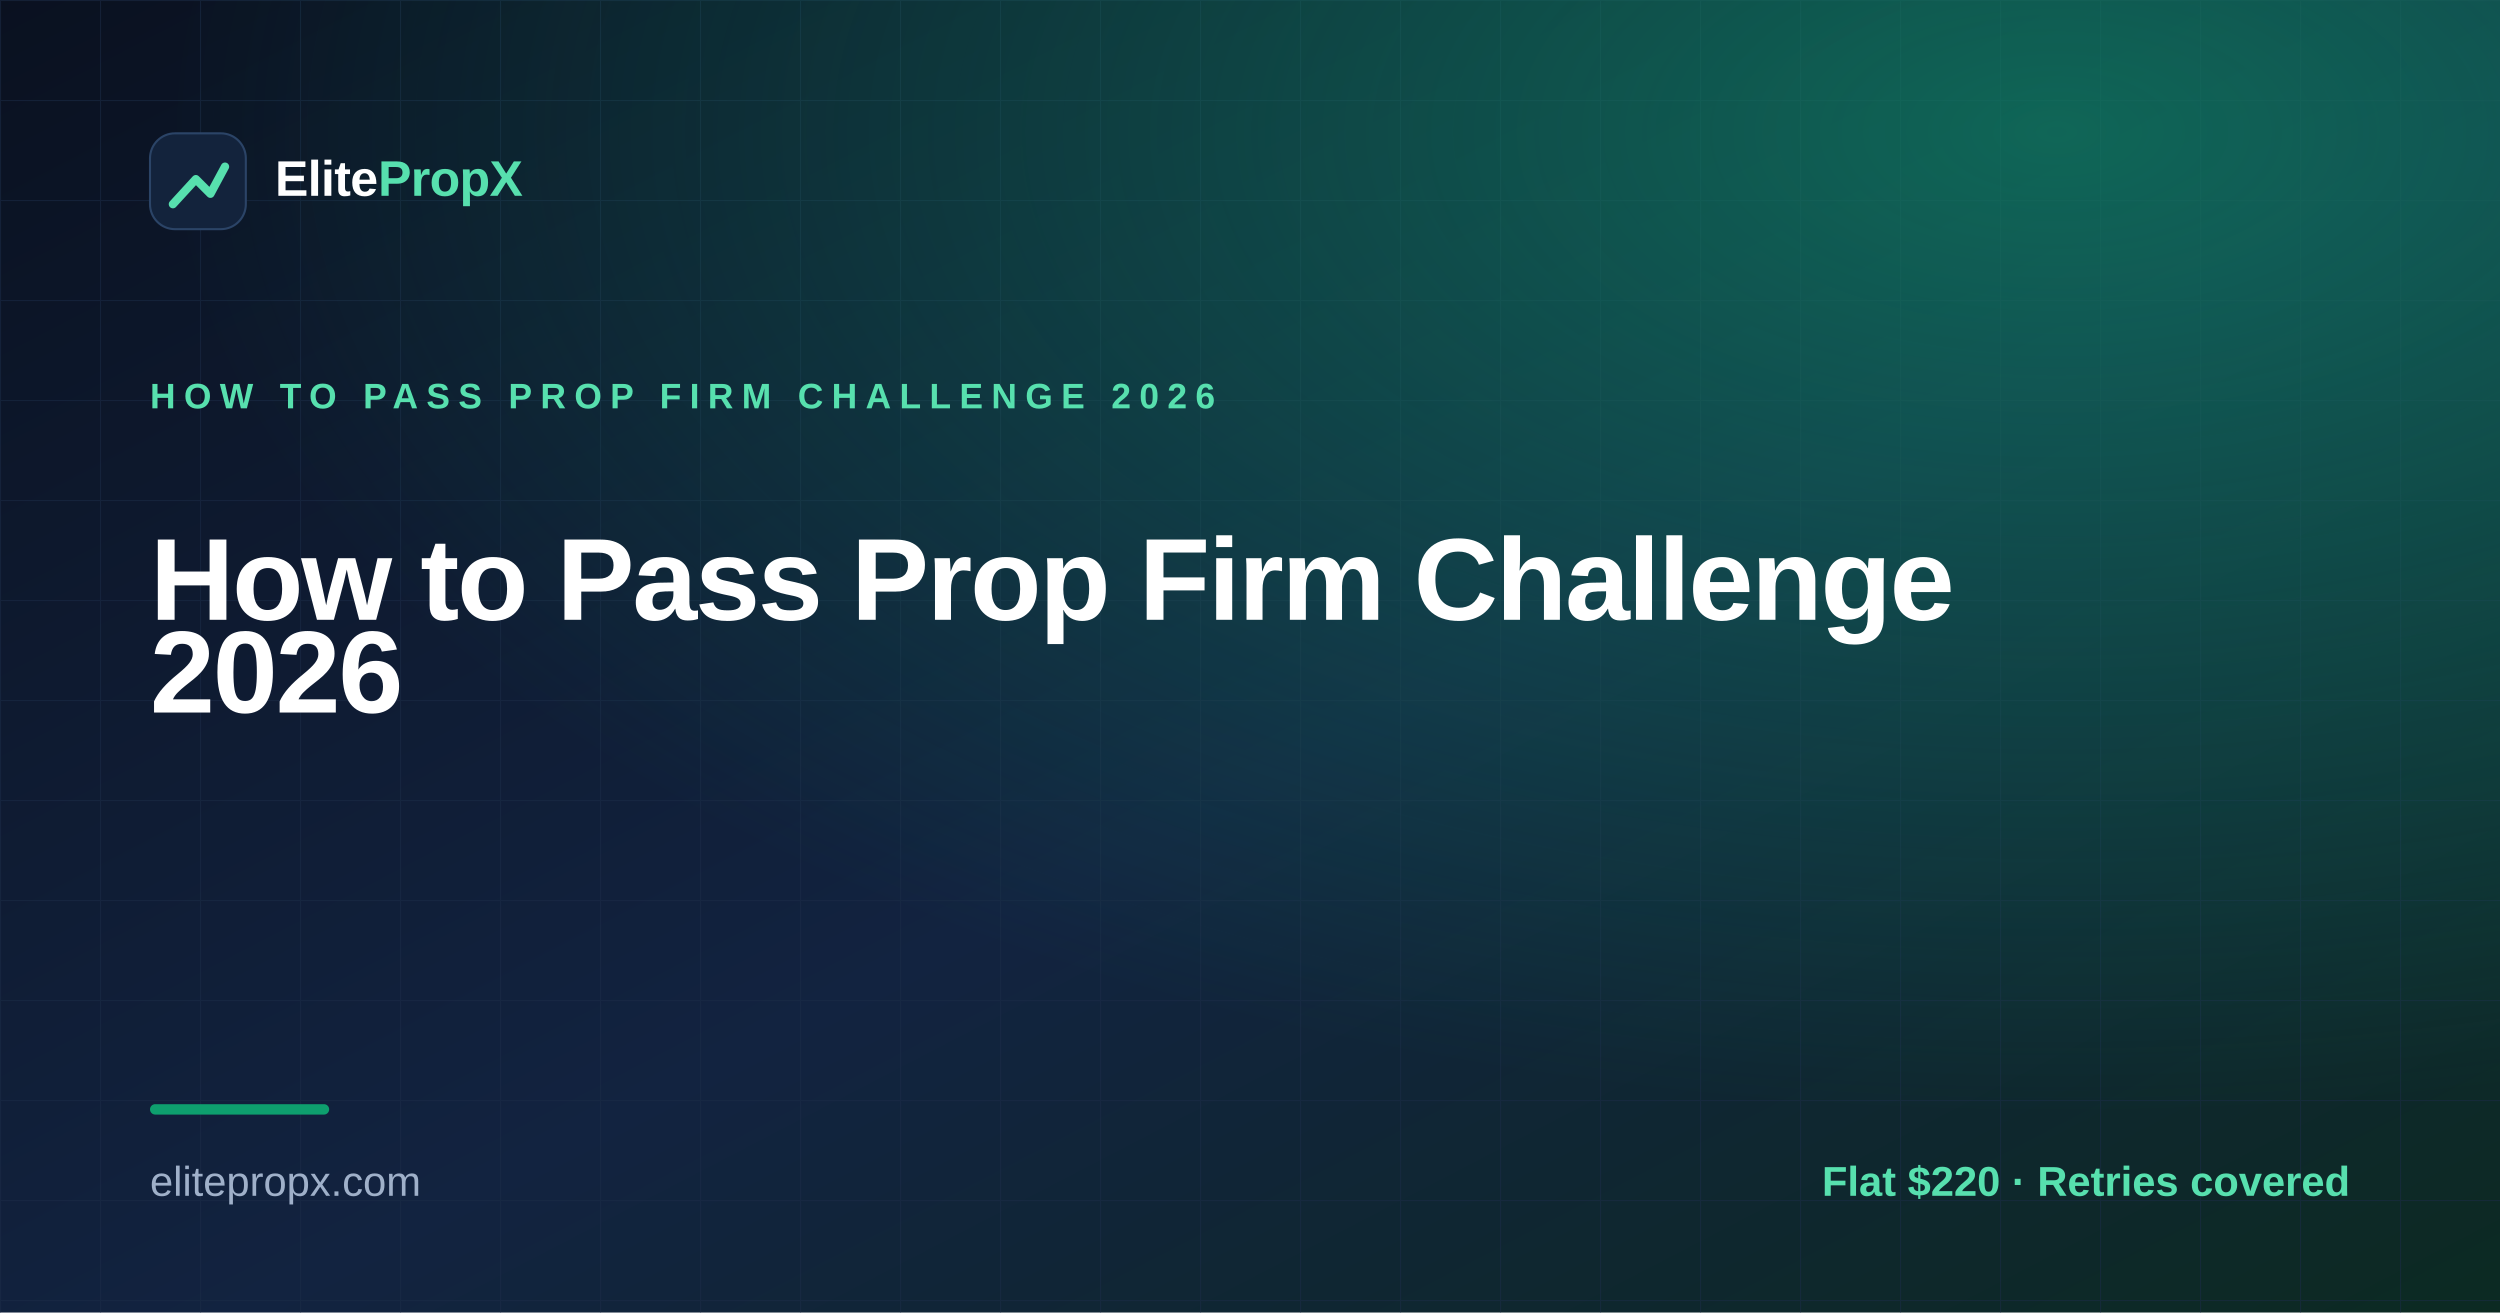
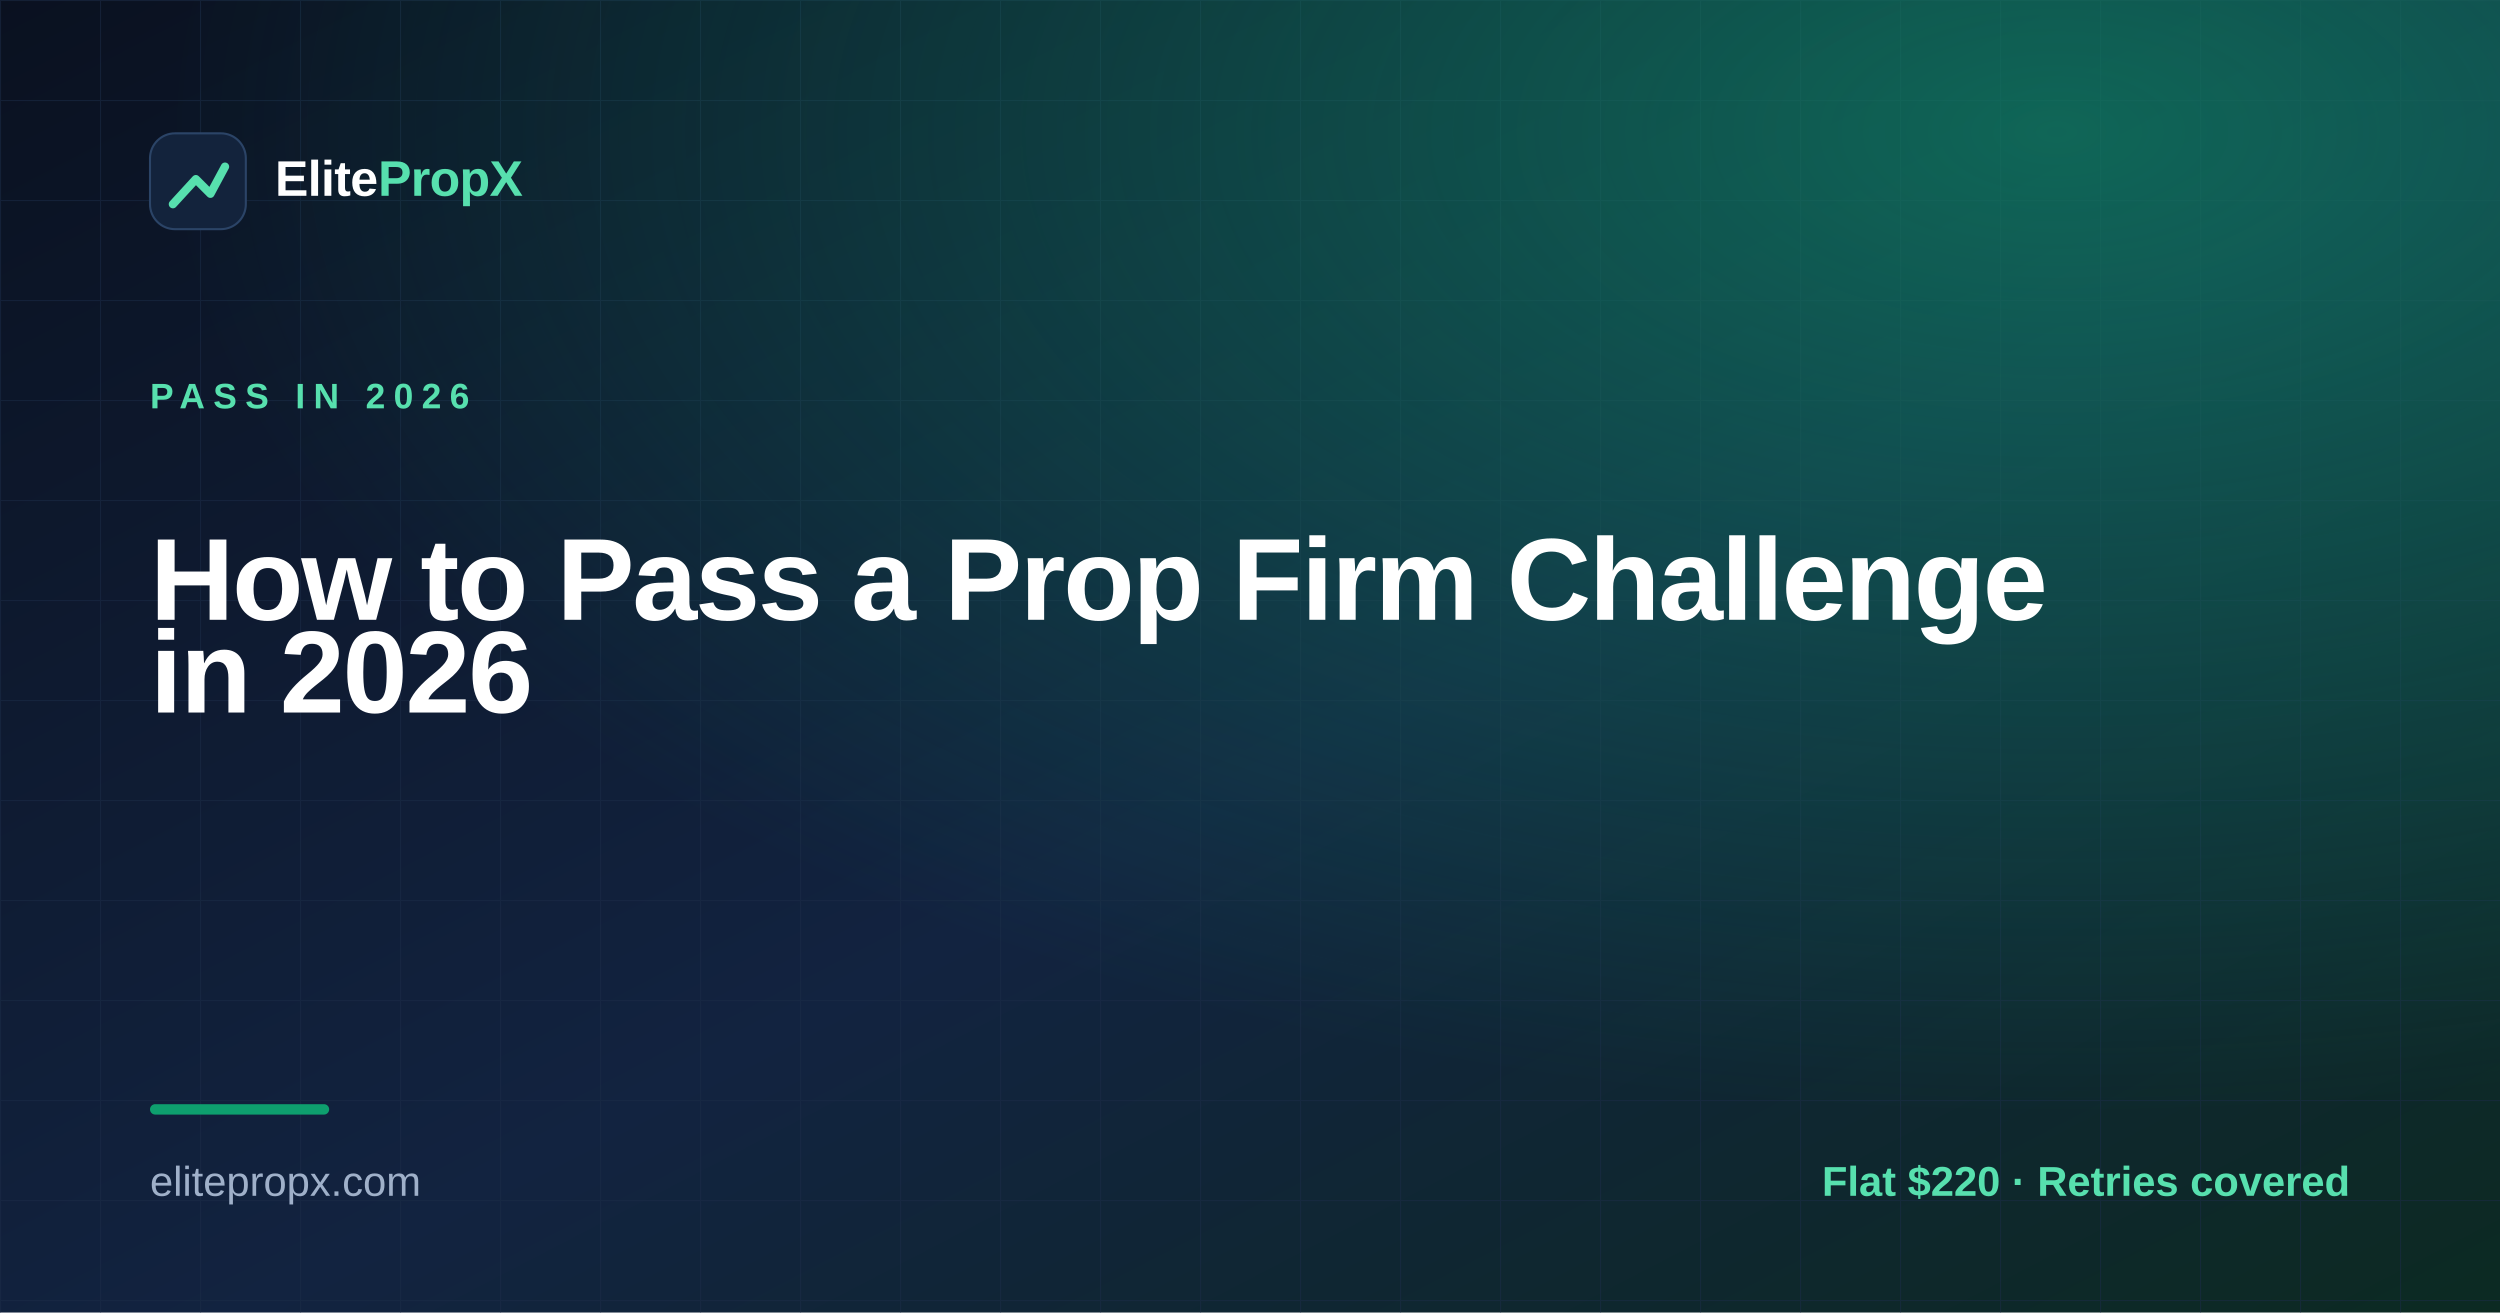
- <svg xmlns="http://www.w3.org/2000/svg" width="1200" height="630" viewBox="0 0 1200 630" role="img" aria-label="How to Pass Prop Firm Challenge 2026" font-family="Arial, Helvetica, 'Segoe UI', sans-serif">
+ <svg xmlns="http://www.w3.org/2000/svg" width="1200" height="630" viewBox="0 0 1200 630" role="img" aria-label="How to Pass a Prop Firm Challenge in 2026" font-family="Arial, Helvetica, 'Segoe UI', sans-serif">
  <defs>
    <linearGradient id="bg" x1="0" y1="0" x2="1" y2="1">
      <stop offset="0" stop-color="#0a1120" />
      <stop offset="0.55" stop-color="#122340" />
      <stop offset="1" stop-color="#0c2a22" />
    </linearGradient>
    <radialGradient id="glow" cx="0.82" cy="0.1" r="0.75">
      <stop offset="0" stop-color="#0e9f6e" stop-opacity="0.55" />
      <stop offset="1" stop-color="#0e9f6e" stop-opacity="0" />
    </radialGradient>
    <pattern id="ogg" width="48" height="48" patternUnits="userSpaceOnUse">
      <path d="M 48 0 L 0 0 0 48" fill="none" stroke="#1b2c47" stroke-width="1" />
    </pattern>
  </defs>
  <rect width="1200" height="630" fill="url(#bg)" />
  <rect width="1200" height="630" fill="url(#ogg)" opacity="0.55" />
  <rect width="1200" height="630" fill="url(#glow)" />
  <g transform="translate(72,64)">
    <rect width="46" height="46" rx="12" fill="#13233c" stroke="#2b4467" />
    <path d="M11 34 L22 22 L29 29 L36 16" fill="none" stroke="#57e0ae" stroke-width="4" stroke-linecap="round" stroke-linejoin="round" />
  </g>
  <text x="132" y="94" font-family="Arial, Helvetica, 'Segoe UI', sans-serif" font-size="24" font-weight="800" fill="#ffffff" letter-spacing="-0.3">Elite<tspan fill="#57e0ae">PropX</tspan>
  </text>
-   <text x="72" y="196" font-family="Arial, Helvetica, 'Segoe UI', sans-serif" font-size="17" font-weight="800" fill="#57e0ae" letter-spacing="4">HOW TO PASS PROP FIRM CHALLENGE 2026</text>
-   <text x="72" y="297.52" font-family="Arial, Helvetica, 'Segoe UI', sans-serif" font-size="56" font-weight="800" fill="#ffffff" letter-spacing="-1">How to Pass Prop Firm Challenge</text>
-   <text x="72" y="342" font-family="Arial, Helvetica, 'Segoe UI', sans-serif" font-size="56" font-weight="800" fill="#ffffff" letter-spacing="-1">2026</text>
+   <text x="72" y="196" font-family="Arial, Helvetica, 'Segoe UI', sans-serif" font-size="17" font-weight="800" fill="#57e0ae" letter-spacing="4">PASS IN 2026</text>
+   <text x="72" y="297.52" font-family="Arial, Helvetica, 'Segoe UI', sans-serif" font-size="56" font-weight="800" fill="#ffffff" letter-spacing="-1">How to Pass a Prop Firm Challenge</text>
+   <text x="72" y="342" font-family="Arial, Helvetica, 'Segoe UI', sans-serif" font-size="56" font-weight="800" fill="#ffffff" letter-spacing="-1">in 2026</text>
  <rect x="72" y="530" width="86" height="5" rx="2.5" fill="#0e9f6e" />
  <text x="72" y="574" font-family="Arial, Helvetica, 'Segoe UI', sans-serif" font-size="20" fill="#9fb0c9">elitepropx.com</text>
  <text x="1128" y="574" font-family="Arial, Helvetica, 'Segoe UI', sans-serif" font-size="20" font-weight="700" fill="#57e0ae" text-anchor="end">Flat $220 · Retries covered</text>
</svg>
